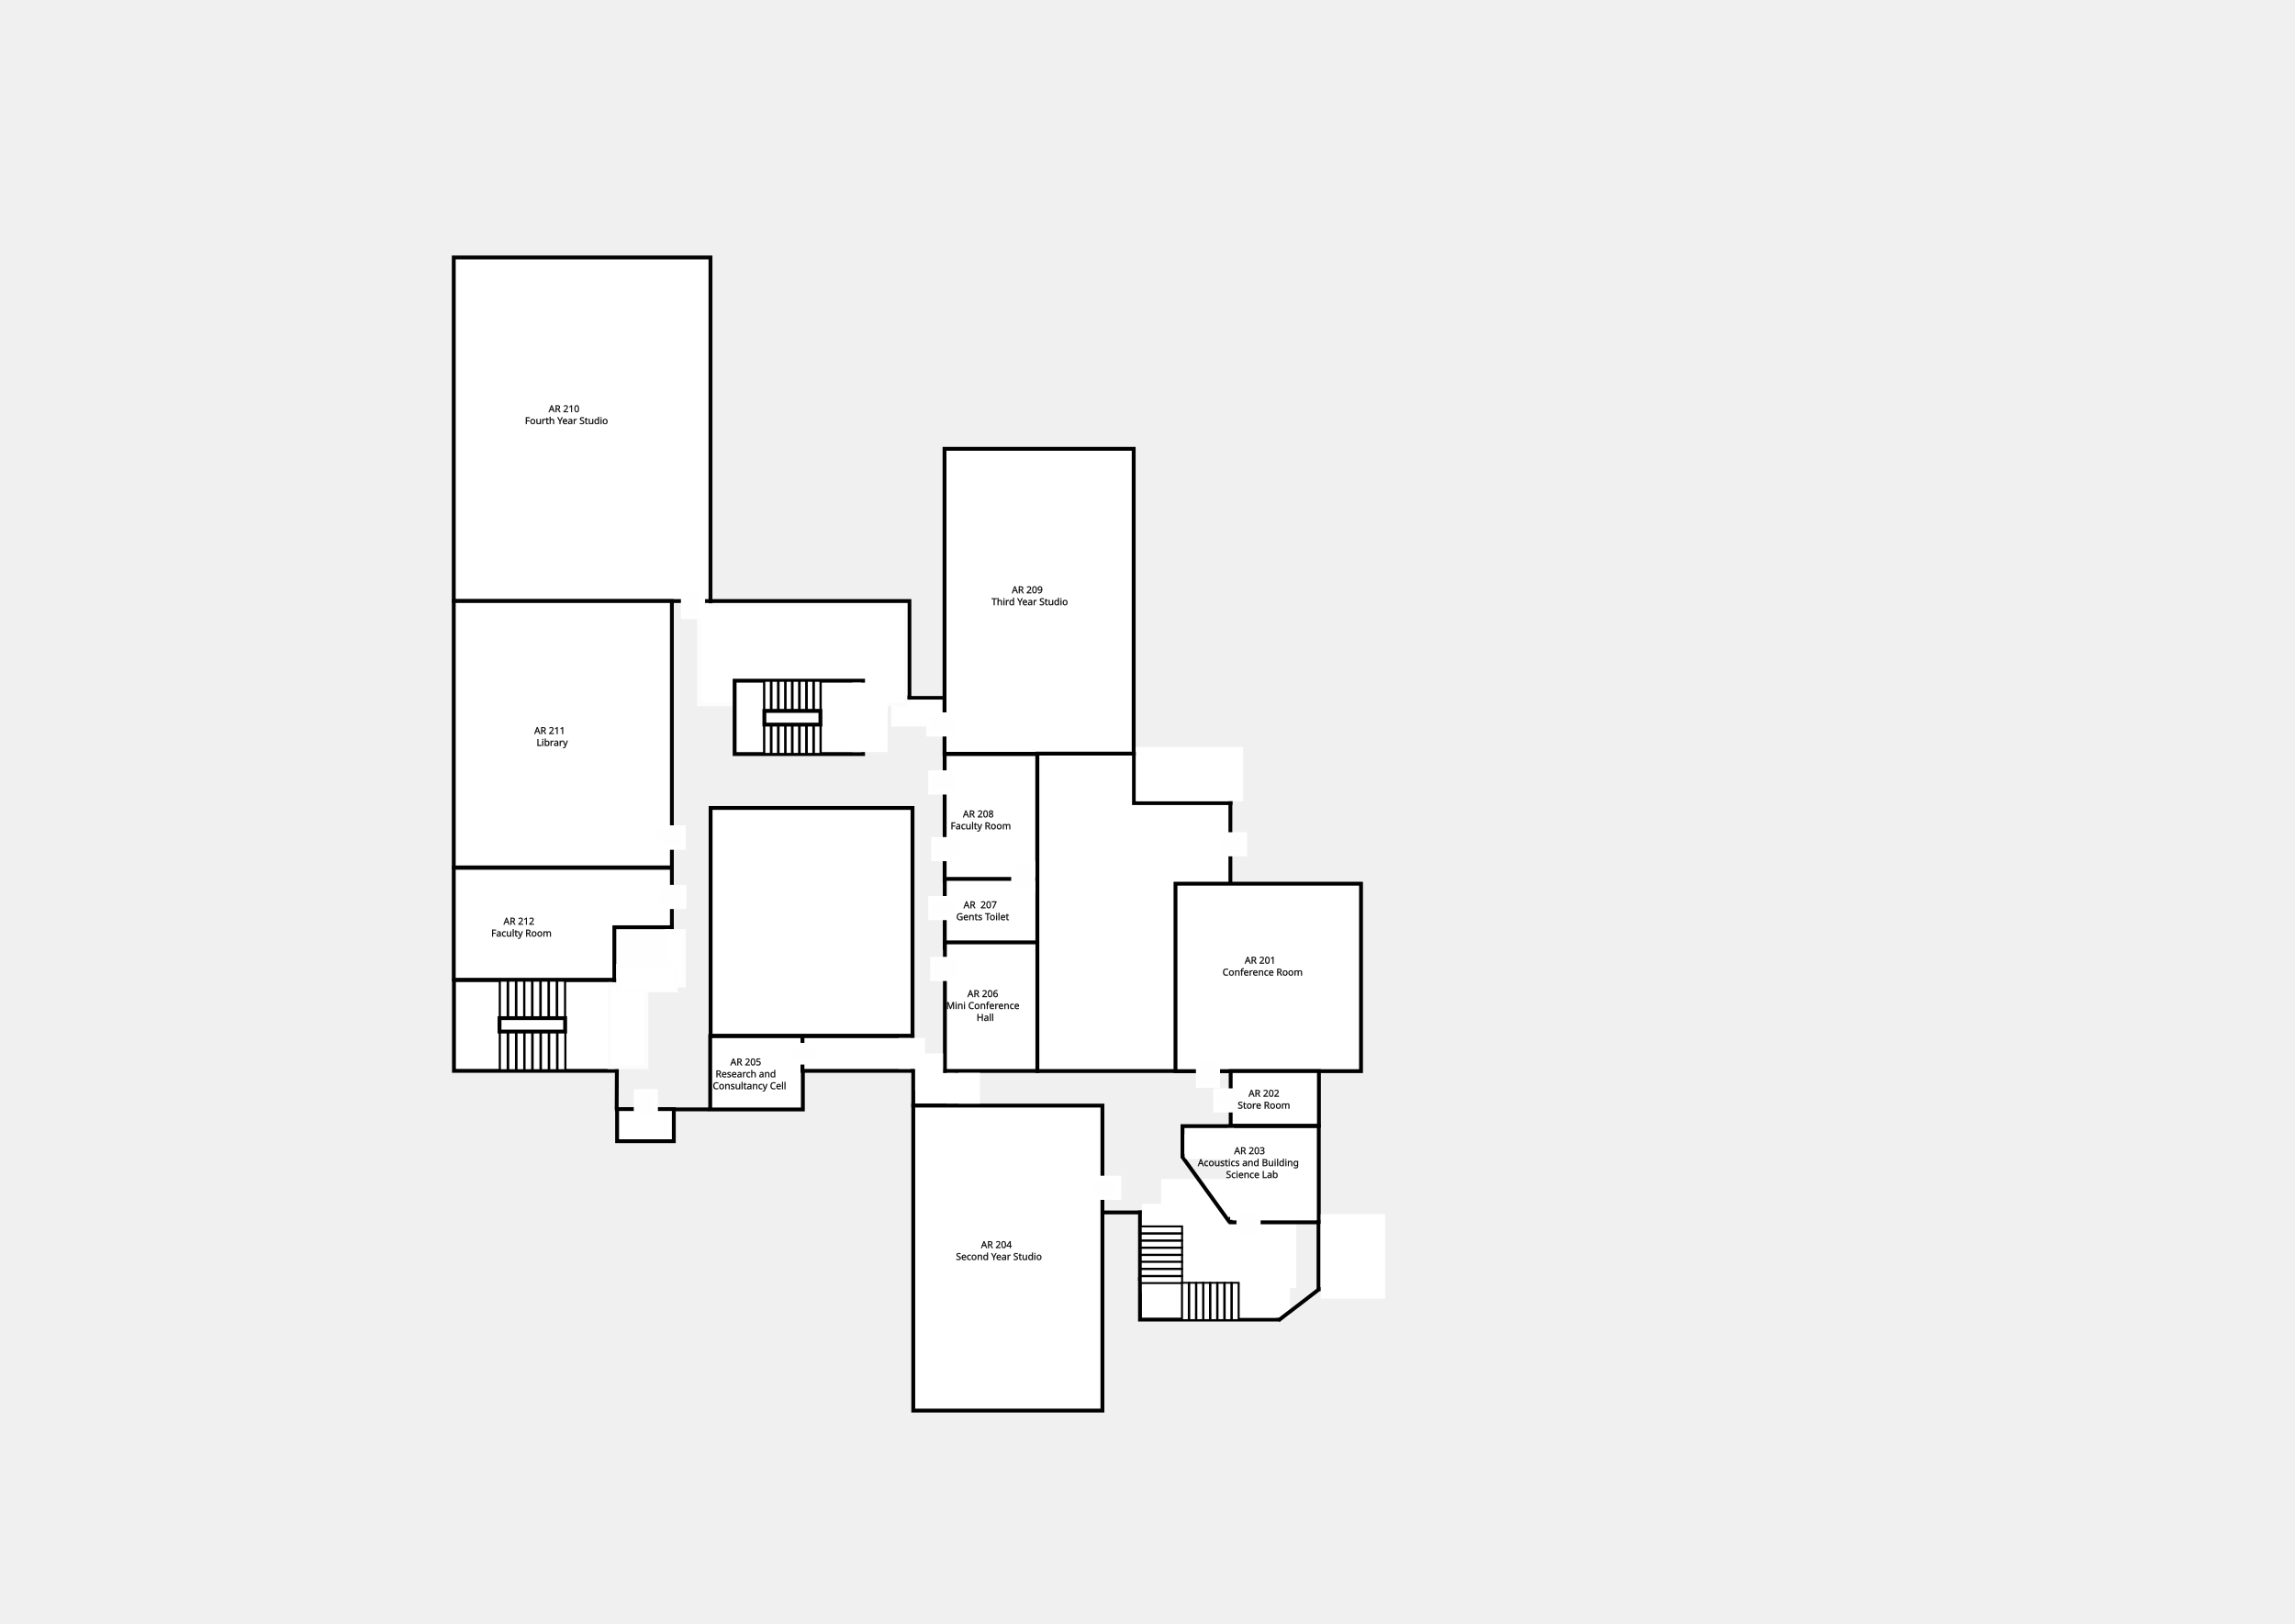
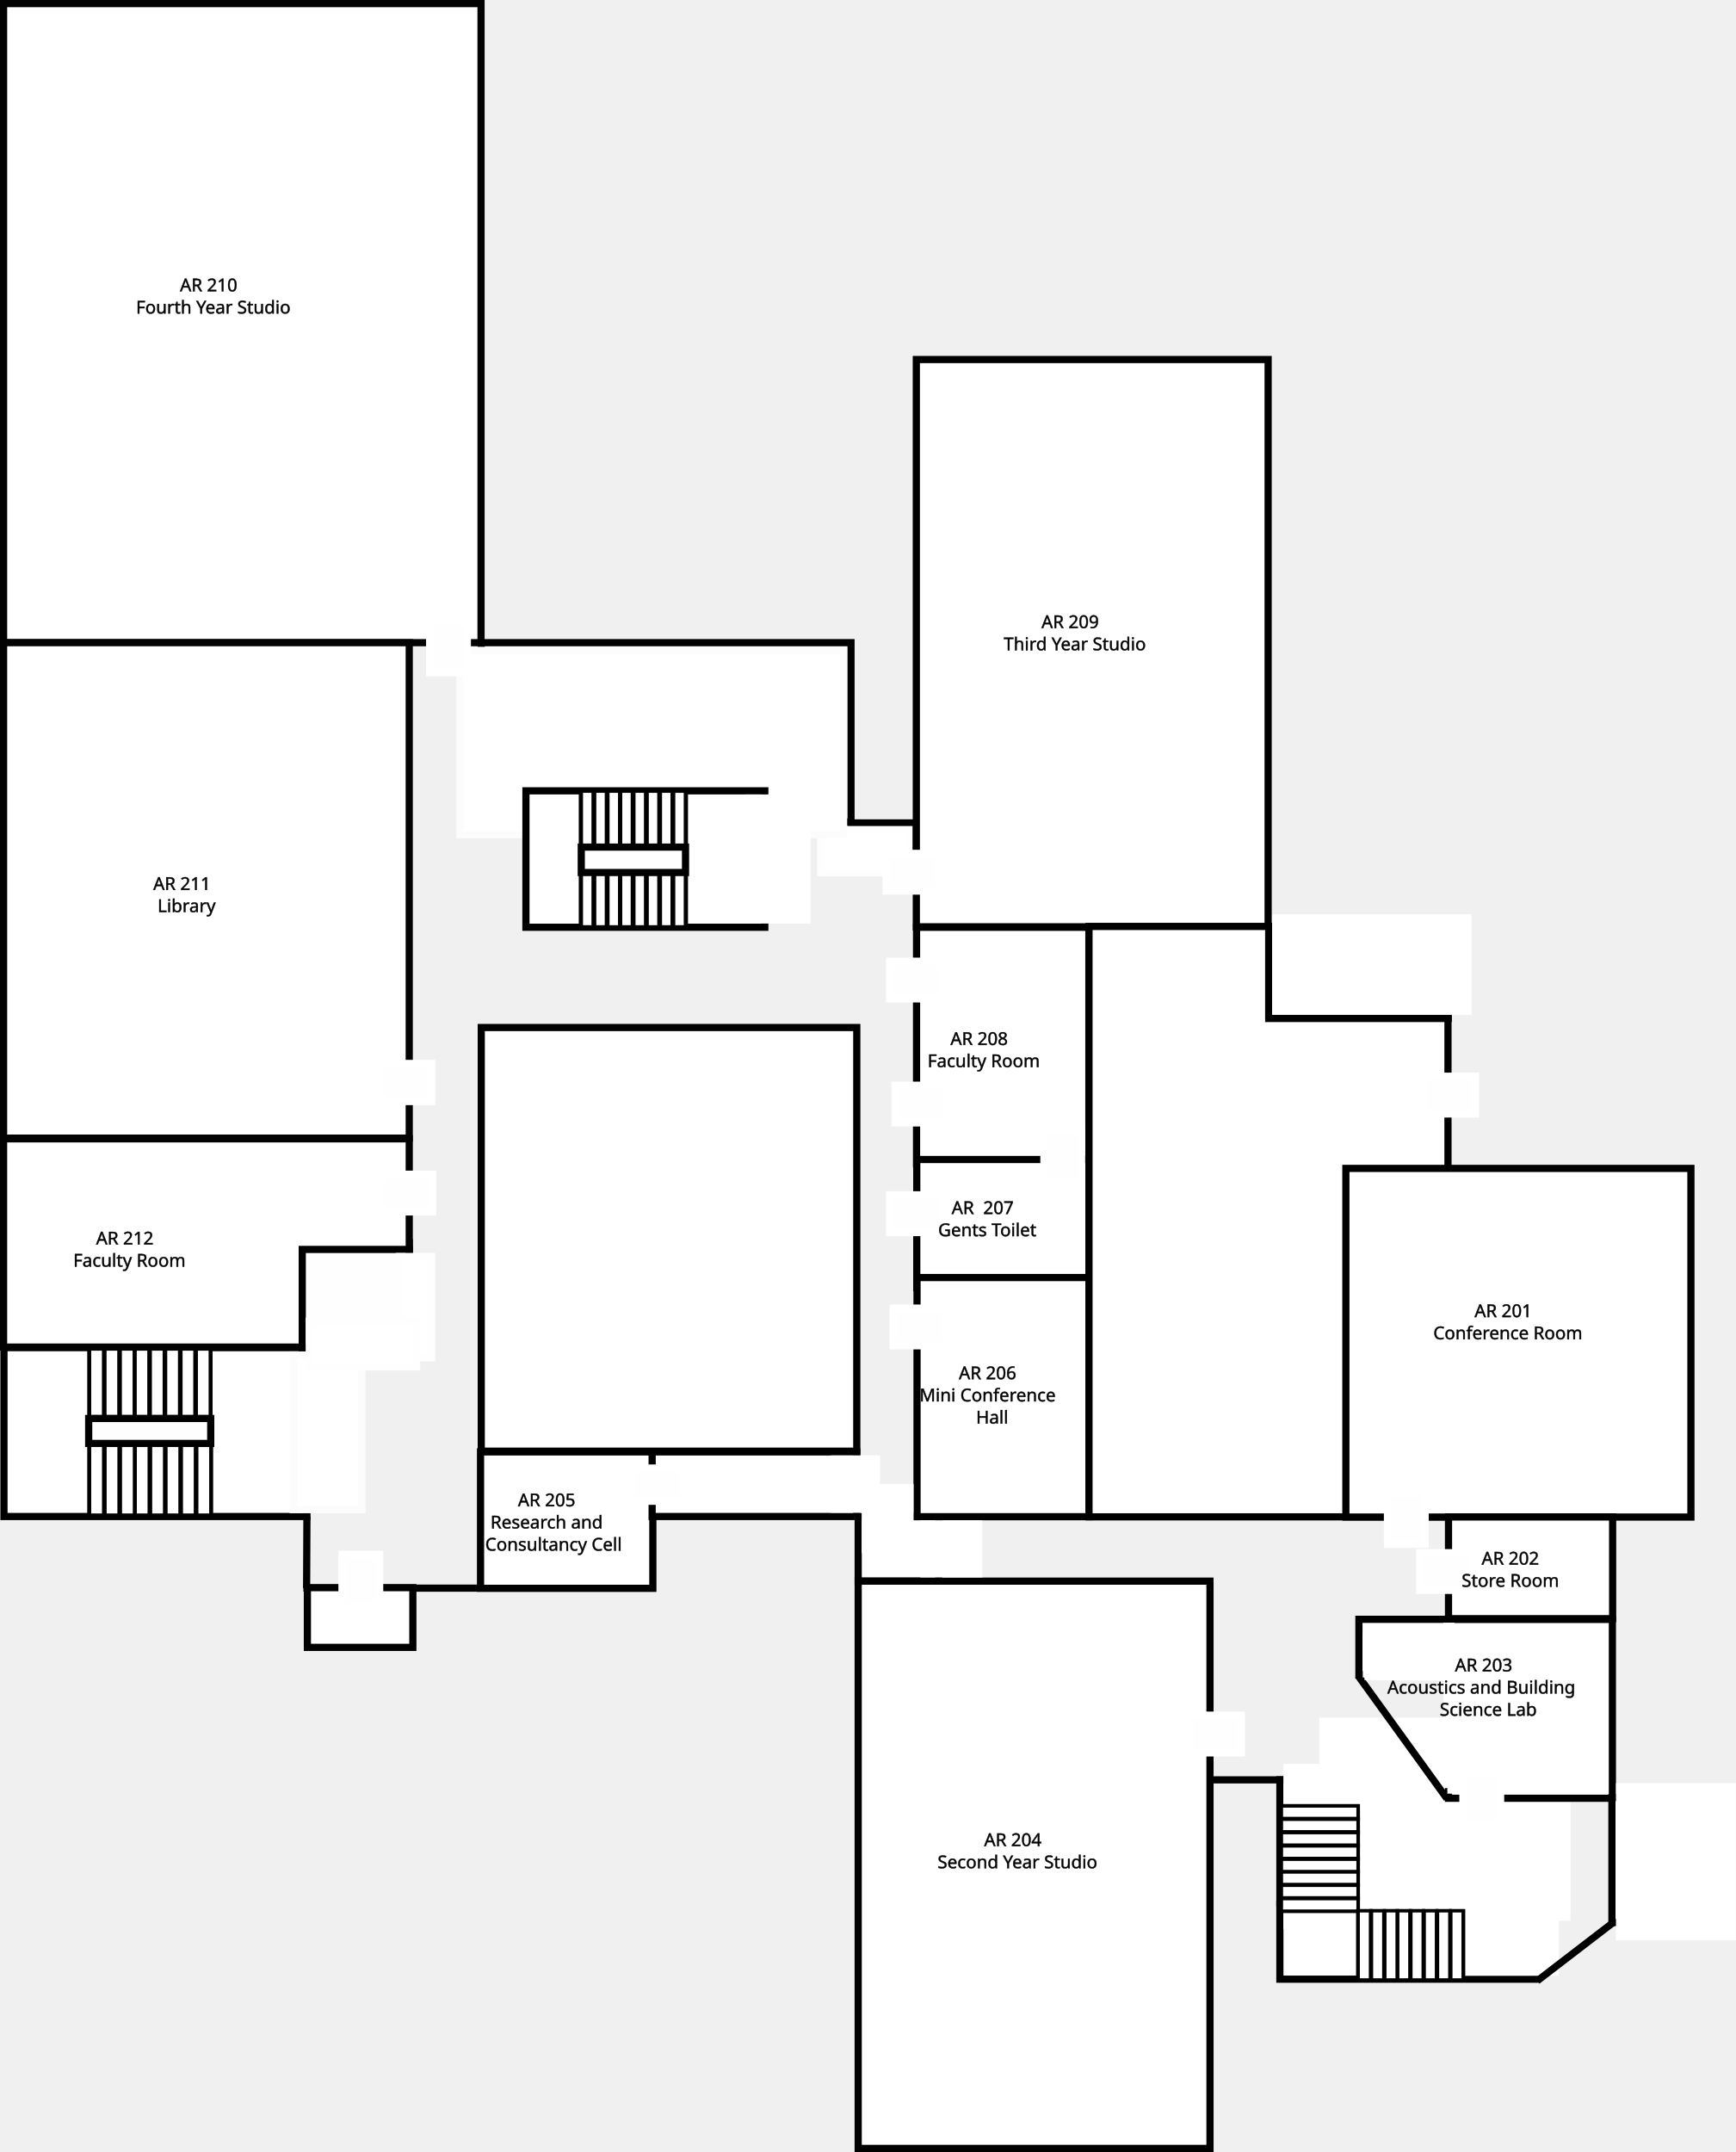
- <svg xmlns="http://www.w3.org/2000/svg" width="1189mm" height="841mm" viewBox="0 0 4493.858 3178.583" version="1.1" id="svg5" xml:space="preserve">
+ <svg xmlns="http://www.w3.org/2000/svg" width="483.562mm" height="599.392mm" viewBox="0 0 1827.634 2265.419" version="1.1" id="svg5" xml:space="preserve">
  <defs id="defs2" />
-   <g id="layer1">
+   <g id="layer1" transform="translate(-884.7369,-500.3188)">
    <rect style="fill:#ffffff;fill-opacity:1;stroke:#030303;stroke-width:7.559;stroke-dasharray:none" id="rect234" width="502.677" height="672.756" x="888.516" y="504.098" />
    <rect style="fill:#ffffff;fill-opacity:1;stroke:#030303;stroke-width:7.559;stroke-dasharray:none" id="rect998" width="427.087" height="521.575" x="888.516" y="1176.854" />
    <rect style="fill:#ffffff;fill-opacity:1;stroke:#000000;stroke-width:7.559;stroke-dasharray:none;stroke-opacity:1" id="rect4740" width="108.12" height="109.606" x="1207.484" y="1808.413" />
    <rect style="fill:#ffffff;fill-opacity:1;stroke:#000000;stroke-width:7.559;stroke-dasharray:none;stroke-opacity:1" id="rect8442" width="318.969" height="177.814" x="888.915" y="1918.948" />
    <rect style="fill:#ffffff;fill-opacity:1;stroke:#fcfcfc;stroke-width:7.559;stroke-dasharray:none;stroke-opacity:1" id="rect9274" width="72.235" height="162.773" x="1193.509" y="1926.754" />
    <path style="fill:#ffffff;fill-opacity:1;stroke:#000000;stroke-width:7.559;stroke-dasharray:none;stroke-opacity:1" d="m 1207.884,2096.762 -0.333,75.384" id="path13957" />
    <path style="fill:#ffffff;fill-opacity:1;stroke:#000000;stroke-width:7.559;stroke-dasharray:none;stroke-opacity:1" d="m 1204.151,2172.146 183.597,0.017" id="path14685" />
    <rect style="fill:#ffffff;fill-opacity:1;stroke:#000000;stroke-width:7.559;stroke-dasharray:none;stroke-opacity:1" id="rect15413" width="181.417" height="143.622" x="1390.666" y="2028.73" />
    <rect style="fill:#ffffff;fill-opacity:1;stroke:#000000;stroke-width:7.559;stroke-dasharray:none;stroke-opacity:1" id="rect16869" width="215.433" height="68.031" x="1571.327" y="2028.73" />
    <rect style="fill:#ffffff;fill-opacity:1;stroke:#000000;stroke-width:7.559;stroke-dasharray:none;stroke-opacity:1" id="rect21227" width="84.848" height="68.031" x="1788.272" y="2096.762" />
    <rect style="fill:#ffffff;fill-opacity:1;stroke:#000000;stroke-width:7.559;stroke-dasharray:none;stroke-opacity:1" id="rect21955" width="370.394" height="597.165" x="1788.272" y="2164.794" />
    <path style="fill:#ffffff;fill-opacity:1;stroke:#000000;stroke-width:7.559;stroke-dasharray:none;stroke-opacity:1" d="m 2162.445,2373.976 h 339.89 z" id="path24861" />
    <rect style="fill:#ffffff;fill-opacity:1;stroke:#000000;stroke-width:7.559;stroke-dasharray:none;stroke-opacity:1" id="rect26317" width="389.291" height="188.809" x="1391.419" y="1176.854" />
    <rect style="fill:#ffffff;fill-opacity:1;stroke:#000000;stroke-width:7.559;stroke-dasharray:none;stroke-opacity:1" id="rect31401" width="68.031" height="38.414" x="1780.71" y="1366.614" />
    <rect style="fill:#ffffff;fill-opacity:1;stroke:#000000;stroke-width:7.559;stroke-dasharray:none;stroke-opacity:1" id="rect32855" width="395.374" height="445.984" x="1391.422" y="1581.989" />
    <rect style="fill:#ffffff;fill-opacity:1;stroke:#000000;stroke-width:7.559;stroke-dasharray:none;stroke-opacity:1" id="rect40117" width="370.394" height="597.165" x="1849.485" y="878.797" />
    <rect style="fill:#ffffff;fill-opacity:1;stroke:#fefefe;stroke-width:7.559;stroke-dasharray:none;stroke-opacity:1" id="rect44583" width="92.733" height="45.397" x="1748.98" y="1373.662" />
    <rect style="fill:#ffffff;fill-opacity:1;stroke:#fcfcfc;stroke-width:7.559;stroke-dasharray:none;stroke-opacity:1" id="rect47647" width="404.016" height="193.99" x="1368.892" y="1184.988" />
    <rect style="fill:#ffffff;fill-opacity:1;stroke:#000000;stroke-width:7.559;stroke-dasharray:none;stroke-opacity:1" id="rect44585" width="251.51" height="143.622" x="1438.462" y="1332.819" />
    <rect style="fill:#ffffff;fill-opacity:1;stroke:#000000;stroke-width:7.559;stroke-dasharray:none;stroke-opacity:1" id="rect52784" width="181.417" height="249.046" x="1849.731" y="1476.475" />
    <rect style="fill:#ffffff;fill-opacity:1;stroke:#000000;stroke-width:7.559;stroke-dasharray:none;stroke-opacity:1" id="rect53722" width="181.417" height="134.916" x="1849.947" y="1720.94" />
    <rect style="fill:#ffffff;fill-opacity:1;stroke:#000000;stroke-width:7.559;stroke-dasharray:none;stroke-opacity:1" id="rect53724" width="181.417" height="251.78" x="1850.219" y="1845.186" />
    <rect style="fill:#ffffff;fill-opacity:1;stroke:#000000;stroke-width:7.559;stroke-dasharray:none;stroke-opacity:1" id="rect59534" width="377.953" height="621.513" x="2031.275" y="1475.603" />
    <rect style="fill:#ffffff;fill-opacity:1;stroke:#000000;stroke-width:7.559;stroke-dasharray:none;stroke-opacity:1" id="rect65344" width="189.022" height="96.499" x="2220.479" y="1475.979" />
    <rect style="fill:#ffffff;fill-opacity:1;stroke:#ffffff;stroke-width:7.559;stroke-dasharray:none;stroke-opacity:1" id="rect66798" width="202.455" height="98.385" x="2227.85" y="1466.52" />
    <rect style="fill:#ffffff;fill-opacity:1;stroke:#000000;stroke-width:7.559;stroke-dasharray:none;stroke-opacity:1" id="rect70534" width="363.283" height="367.039" x="2301.732" y="1730.298" />
    <rect style="fill:#ffffff;fill-opacity:1;stroke:#ffffff;stroke-width:7.559;stroke-dasharray:none;stroke-opacity:1" id="rect76604" width="256.88" height="206.05" x="2277.579" y="2312.389" />
    <rect style="fill:#ffffff;fill-opacity:1;stroke:#000000;stroke-width:7.559;stroke-dasharray:none;stroke-opacity:1" id="rect78162" width="172.791" height="107.059" x="2409.799" y="2097.226" />
    <rect style="fill:#ffffff;fill-opacity:1;stroke:#000000;stroke-width:7.559;stroke-dasharray:none;stroke-opacity:1" id="rect86306" width="172.573" height="188.268" x="2409.757" y="2205.088" />
    <rect style="fill:#ffffff;fill-opacity:1;stroke:#000000;stroke-width:7.559;stroke-dasharray:none;stroke-opacity:1" id="rect87760" width="93.648" height="58.18" x="2315.46" y="2204.969" />
    <path style="fill:#ffffff;fill-opacity:1;stroke:#000000;stroke-width:7.559;stroke-dasharray:none;stroke-opacity:1" d="m 2314.517,2264.204 93.648,129.595 z" id="path91562" />
    <rect style="fill:#ffffff;fill-opacity:1;stroke:#ffffff;stroke-width:7.559;stroke-dasharray:none;stroke-opacity:1" id="rect91618" width="93.655" height="38.119" x="2323.309" y="2224.339" />
    <path style="fill:#ffffff;fill-opacity:1;stroke:#ffffff;stroke-width:7.559;stroke-dasharray:none;stroke-opacity:1" d="m 2321.33,2265.148 92.303,0.672 z" id="path91724" />
    <rect style="fill:#ffffff;fill-opacity:1;stroke:#ffffff;stroke-width:7.559;stroke-dasharray:none;stroke-opacity:1" id="rect91728" width="4.017" height="166.564" x="2408.263" y="2212.291" />
    <rect style="fill:#ffffff;fill-opacity:1;stroke:#ffffff;stroke-width:7.559;stroke-dasharray:none;stroke-opacity:1" id="rect91730" width="10.7" height="21.407" x="2412.356" y="2363.323" />
    <rect style="fill:#ffffff;fill-opacity:1;stroke:#000000;stroke-width:7.559;stroke-dasharray:none;stroke-opacity:1" id="rect92460" width="65.572" height="129.768" x="2232.256" y="2373.919" />
    <rect style="fill:#ffffff;fill-opacity:1;stroke:#000000;stroke-width:7.559;stroke-dasharray:none;stroke-opacity:1" id="rect96974" width="270.569" height="78.928" x="2232.242" y="2504.877" />
    <rect style="fill:#ffffff;fill-opacity:1;stroke:#000000;stroke-width:7.559;stroke-dasharray:none;stroke-opacity:1" id="rect96976" width="91.763" height="131.482" x="2581.826" y="2392.67" />
    <rect style="fill:#ffffff;fill-opacity:1;stroke:#ffffff;stroke-width:7.559;stroke-dasharray:none;stroke-opacity:1" id="rect97706" width="87.619" height="166.564" x="2239.725" y="2360.814" />
    <rect style="fill:#ffffff;fill-opacity:1;stroke:#ffffff;stroke-width:7.559;stroke-dasharray:none;stroke-opacity:1" id="rect97812" width="204.34" height="90.341" x="2317.811" y="2486.117" />
    <rect style="fill:#ffffff;fill-opacity:1;stroke:#ffffff;stroke-width:7.559;stroke-dasharray:none;stroke-opacity:1" id="rect97814" width="118.716" height="157.984" x="2589.876" y="2381.201" />
    <path style="fill:#ffffff;fill-opacity:1;stroke:#000000;stroke-width:7.559;stroke-dasharray:none;stroke-opacity:1" d="m 2503.225,2585.538 79.458,-61.009 z" id="path97816" />
    <rect style="fill:#ffffff;fill-opacity:1;stroke:#000000;stroke-width:7.559;stroke-dasharray:none;stroke-opacity:1" id="rect99594" width="111.038" height="62.878" x="1208.359" y="2171.635" />
    <rect style="fill:#ffffff;fill-opacity:1;stroke:#ffffff;stroke-width:7.559;stroke-dasharray:none;stroke-opacity:1" id="rect99596" width="44.172" height="52.876" x="1763.384" y="2036.201" />
    <rect style="fill:#ffffff;fill-opacity:1;stroke:#ffffff;stroke-width:7.559;stroke-dasharray:none;stroke-opacity:1" id="rect100532" width="47.116" height="65.273" x="1795.704" y="2066.279" />
    <rect style="fill:#ffffff;fill-opacity:1;stroke:#ffffff;stroke-width:7.559;stroke-dasharray:none;stroke-opacity:1" id="rect100534" width="57.702" height="52.585" x="1857.407" y="2104.517" />
    <rect style="fill:#ffffff;fill-opacity:1;stroke:#ffffff;stroke-width:7.559;stroke-dasharray:none;stroke-opacity:1" id="rect100536" width="61.535" height="128.341" x="1672.84" y="1340.413" />
    <g id="g40256" transform="matrix(1.344723,0,0,1.341266,2146.587,2292.189)" style="stroke-width:2.814">
      <rect style="fill:#ffffff;stroke:#000000;stroke-width:2.814;stroke-dasharray:none;stroke-opacity:1" id="rect36197" width="60.214" height="10.008" x="64.794" y="102.283" />
      <rect style="fill:#ffffff;stroke:#000000;stroke-width:2.814;stroke-dasharray:none;stroke-opacity:1" id="rect36197-3" width="60.214" height="10.008" x="64.794" y="91.828" />
      <rect style="fill:#ffffff;stroke:#000000;stroke-width:2.814;stroke-dasharray:none;stroke-opacity:1" id="rect36197-6" width="60.214" height="10.008" x="64.794" y="81.374" />
      <rect style="fill:#ffffff;stroke:#000000;stroke-width:2.814;stroke-dasharray:none;stroke-opacity:1" id="rect36197-1" width="60.214" height="10.008" x="64.794" y="112.737" />
      <rect style="fill:#ffffff;stroke:#000000;stroke-width:2.814;stroke-dasharray:none;stroke-opacity:1" id="rect36197-2" width="60.214" height="10.008" x="64.794" y="123.191" />
      <rect style="fill:#ffffff;stroke:#000000;stroke-width:2.814;stroke-dasharray:none;stroke-opacity:1" id="rect36197-9" width="60.214" height="10.008" x="64.794" y="133.199" />
      <rect style="fill:#ffffff;stroke:#000000;stroke-width:2.814;stroke-dasharray:none;stroke-opacity:1" id="rect36197-1-3" width="60.214" height="10.008" x="64.794" y="143.653" />
      <rect style="fill:#ffffff;stroke:#000000;stroke-width:2.814;stroke-dasharray:none;stroke-opacity:1" id="rect36197-2-1" width="60.214" height="10.008" x="64.794" y="154.108" />
    </g>
    <g id="g431" transform="matrix(0,1.211273,-1.341266,0,2534.578,2433.277)" style="stroke-width:2.965">
      <rect style="fill:#ffffff;stroke:#000000;stroke-width:2.965;stroke-dasharray:none;stroke-opacity:1" id="rect415" width="60.214" height="10.008" x="64.794" y="102.283" />
      <rect style="fill:#ffffff;stroke:#000000;stroke-width:2.965;stroke-dasharray:none;stroke-opacity:1" id="rect417" width="60.214" height="10.008" x="64.794" y="91.828" />
      <rect style="fill:#ffffff;stroke:#000000;stroke-width:2.965;stroke-dasharray:none;stroke-opacity:1" id="rect419" width="60.214" height="10.008" x="64.794" y="81.374" />
      <rect style="fill:#ffffff;stroke:#000000;stroke-width:2.965;stroke-dasharray:none;stroke-opacity:1" id="rect421" width="60.214" height="10.008" x="64.794" y="112.737" />
      <rect style="fill:#ffffff;stroke:#000000;stroke-width:2.965;stroke-dasharray:none;stroke-opacity:1" id="rect423" width="60.214" height="10.008" x="64.794" y="123.191" />
      <rect style="fill:#ffffff;stroke:#000000;stroke-width:2.965;stroke-dasharray:none;stroke-opacity:1" id="rect425" width="60.214" height="10.008" x="64.794" y="133.199" />
      <rect style="fill:#ffffff;stroke:#000000;stroke-width:2.965;stroke-dasharray:none;stroke-opacity:1" id="rect427" width="60.214" height="10.008" x="64.794" y="143.653" />
      <rect style="fill:#ffffff;stroke:#000000;stroke-width:2.965;stroke-dasharray:none;stroke-opacity:1" id="rect429" width="60.214" height="10.008" x="64.794" y="154.108" />
    </g>
    <g id="g449" transform="matrix(0,1.258476,-1.551592,0,1233.32,1937.912)" style="stroke-width:2.705">
      <rect style="fill:#ffffff;stroke:#000000;stroke-width:2.705;stroke-dasharray:none;stroke-opacity:1" id="rect433" width="60.214" height="10.008" x="64.794" y="102.283" />
      <rect style="fill:#ffffff;stroke:#000000;stroke-width:2.705;stroke-dasharray:none;stroke-opacity:1" id="rect435" width="60.214" height="10.008" x="64.794" y="91.828" />
      <rect style="fill:#ffffff;stroke:#000000;stroke-width:2.705;stroke-dasharray:none;stroke-opacity:1" id="rect437" width="60.214" height="10.008" x="64.794" y="81.374" />
      <rect style="fill:#ffffff;stroke:#000000;stroke-width:2.705;stroke-dasharray:none;stroke-opacity:1" id="rect439" width="60.214" height="10.008" x="64.794" y="112.737" />
      <rect style="fill:#ffffff;stroke:#000000;stroke-width:2.705;stroke-dasharray:none;stroke-opacity:1" id="rect441" width="60.214" height="10.008" x="64.794" y="123.191" />
      <rect style="fill:#ffffff;stroke:#000000;stroke-width:2.705;stroke-dasharray:none;stroke-opacity:1" id="rect443" width="60.214" height="10.008" x="64.794" y="133.199" />
      <rect style="fill:#ffffff;stroke:#000000;stroke-width:2.705;stroke-dasharray:none;stroke-opacity:1" id="rect445" width="60.214" height="10.008" x="64.794" y="143.653" />
      <rect style="fill:#ffffff;stroke:#000000;stroke-width:2.705;stroke-dasharray:none;stroke-opacity:1" id="rect447" width="60.214" height="10.008" x="64.794" y="154.108" />
    </g>
    <g id="g468" transform="matrix(0,1.258455,-1.544422,0,1232.145,1834.337)" style="stroke-width:2.711">
      <rect style="fill:#ffffff;stroke:#000000;stroke-width:2.711;stroke-dasharray:none;stroke-opacity:1" id="rect452" width="60.214" height="10.008" x="64.794" y="102.283" />
      <rect style="fill:#ffffff;stroke:#000000;stroke-width:2.711;stroke-dasharray:none;stroke-opacity:1" id="rect454" width="60.214" height="10.008" x="64.794" y="91.828" />
      <rect style="fill:#ffffff;stroke:#000000;stroke-width:2.711;stroke-dasharray:none;stroke-opacity:1" id="rect456" width="60.214" height="10.008" x="64.794" y="81.374" />
      <rect style="fill:#ffffff;stroke:#000000;stroke-width:2.711;stroke-dasharray:none;stroke-opacity:1" id="rect458" width="60.214" height="10.008" x="64.794" y="112.737" />
      <rect style="fill:#ffffff;stroke:#000000;stroke-width:2.711;stroke-dasharray:none;stroke-opacity:1" id="rect460" width="60.214" height="10.008" x="64.794" y="123.191" />
      <rect style="fill:#ffffff;stroke:#000000;stroke-width:2.711;stroke-dasharray:none;stroke-opacity:1" id="rect462" width="60.214" height="10.008" x="64.794" y="133.199" />
      <rect style="fill:#ffffff;stroke:#000000;stroke-width:2.711;stroke-dasharray:none;stroke-opacity:1" id="rect464" width="60.214" height="10.008" x="64.794" y="143.653" />
      <rect style="fill:#ffffff;stroke:#000000;stroke-width:2.711;stroke-dasharray:none;stroke-opacity:1" id="rect466" width="60.214" height="10.008" x="64.794" y="154.108" />
    </g>
    <rect style="fill:#fefefe;fill-opacity:1;stroke:#000000;stroke-width:7.559;stroke-opacity:1" id="rect522" width="128.504" height="26.283" x="978.108" y="1993.558" />
    <rect style="fill:#ffffff;fill-opacity:1;stroke:#030303;stroke-width:7.559;stroke-dasharray:none" id="rect1000" width="427.087" height="219.213" x="888.516" y="1699.185" />
    <g id="g4001" transform="matrix(0,0.9476258,-1.335762,0,1715.55,1271.96)" style="stroke-width:3.359">
      <rect style="fill:#ffffff;stroke:#000000;stroke-width:3.359;stroke-dasharray:none;stroke-opacity:1" id="rect3985" width="60.214" height="10.008" x="64.794" y="102.283" />
      <rect style="fill:#ffffff;stroke:#000000;stroke-width:3.359;stroke-dasharray:none;stroke-opacity:1" id="rect3987" width="60.214" height="10.008" x="64.794" y="91.828" />
      <rect style="fill:#ffffff;stroke:#000000;stroke-width:3.359;stroke-dasharray:none;stroke-opacity:1" id="rect3989" width="60.214" height="10.008" x="64.794" y="81.374" />
      <rect style="fill:#ffffff;stroke:#000000;stroke-width:3.359;stroke-dasharray:none;stroke-opacity:1" id="rect3991" width="60.214" height="10.008" x="64.794" y="112.737" />
      <rect style="fill:#ffffff;stroke:#000000;stroke-width:3.359;stroke-dasharray:none;stroke-opacity:1" id="rect3993" width="60.214" height="10.008" x="64.794" y="123.191" />
      <rect style="fill:#ffffff;stroke:#000000;stroke-width:3.359;stroke-dasharray:none;stroke-opacity:1" id="rect3995" width="60.214" height="10.008" x="64.794" y="133.199" />
      <rect style="fill:#ffffff;stroke:#000000;stroke-width:3.359;stroke-dasharray:none;stroke-opacity:1" id="rect3997" width="60.214" height="10.008" x="64.794" y="143.653" />
      <rect style="fill:#ffffff;stroke:#000000;stroke-width:3.359;stroke-dasharray:none;stroke-opacity:1" id="rect3999" width="60.214" height="10.008" x="64.794" y="154.108" />
    </g>
    <g id="g4019" transform="matrix(0,0.9476258,-1.335762,0,1715.549,1357.404)" style="stroke-width:3.359">
      <rect style="fill:#ffffff;stroke:#000000;stroke-width:3.359;stroke-dasharray:none;stroke-opacity:1" id="rect4003" width="60.214" height="10.008" x="64.794" y="102.283" />
      <rect style="fill:#ffffff;stroke:#000000;stroke-width:3.359;stroke-dasharray:none;stroke-opacity:1" id="rect4005" width="60.214" height="10.008" x="64.794" y="91.828" />
      <rect style="fill:#ffffff;stroke:#000000;stroke-width:3.359;stroke-dasharray:none;stroke-opacity:1" id="rect4007" width="60.214" height="10.008" x="64.794" y="81.374" />
      <rect style="fill:#ffffff;stroke:#000000;stroke-width:3.359;stroke-dasharray:none;stroke-opacity:1" id="rect4009" width="60.214" height="10.008" x="64.794" y="112.737" />
      <rect style="fill:#ffffff;stroke:#000000;stroke-width:3.359;stroke-dasharray:none;stroke-opacity:1" id="rect4011" width="60.214" height="10.008" x="64.794" y="123.191" />
      <rect style="fill:#ffffff;stroke:#000000;stroke-width:3.359;stroke-dasharray:none;stroke-opacity:1" id="rect4013" width="60.214" height="10.008" x="64.794" y="133.199" />
      <rect style="fill:#ffffff;stroke:#000000;stroke-width:3.359;stroke-dasharray:none;stroke-opacity:1" id="rect4015" width="60.214" height="10.008" x="64.794" y="143.653" />
      <rect style="fill:#ffffff;stroke:#000000;stroke-width:3.359;stroke-dasharray:none;stroke-opacity:1" id="rect4017" width="60.214" height="10.008" x="64.794" y="154.108" />
    </g>
    <rect style="fill:#fefefe;fill-opacity:1;stroke:#000000;stroke-width:7.559;stroke-opacity:1" id="rect4021" width="109.763" height="26.765" x="1496.723" y="1392.049" />
    <rect style="fill:#fefefe;fill-opacity:1;stroke:#ffffff;stroke-width:7.559;stroke-opacity:1" id="rect5478" width="39.685" height="54.875" x="1337.1" y="1153.613" />
    <rect style="fill:#fefefe;fill-opacity:1;stroke:#ffffff;stroke-width:7.559;stroke-opacity:1" id="rect6362" width="39.685" height="54.875" x="1620.022" y="-1338.984" transform="rotate(90)" />
    <rect style="fill:#fefefe;fill-opacity:1;stroke:#ffffff;stroke-width:7.559;stroke-opacity:1" id="rect7090" width="39.685" height="54.875" x="1620.022" y="-1338.984" transform="rotate(90)" />
    <rect style="fill:#fefefe;fill-opacity:1;stroke:#000000;stroke-width:7.559;stroke-opacity:1" id="rect8546" width="112.577" height="103.423" x="1202.959" y="1815.61" />
    <rect style="fill:#ffffff;fill-opacity:1;stroke:#fefefe;stroke-width:7.559;stroke-dasharray:none;stroke-opacity:1" id="rect6052" width="34.109" height="106.69" x="1305.15" y="1823.059" />
    <rect style="fill:#ffffff;fill-opacity:1;stroke:#fefefe;stroke-width:7.559;stroke-dasharray:none;stroke-opacity:1" id="rect6262" width="113.046" height="48.161" x="1210.332" y="1891.128" />
    <rect style="fill:#fefefe;fill-opacity:1;stroke:#ffffff;stroke-width:7.559;stroke-opacity:1" id="rect10832" width="39.685" height="54.875" x="1736.407" y="-1340.316" transform="rotate(90)" />
    <rect style="fill:#fefefe;fill-opacity:1;stroke:#ffffff;stroke-width:7.559;stroke-opacity:1" id="rect11560" width="39.685" height="54.875" x="-1284.47" y="-2191.398" transform="scale(-1)" />
    <rect style="fill:#fefefe;fill-opacity:1;stroke:#ffffff;stroke-width:7.559;stroke-opacity:1" id="rect11562" width="34.961" height="54.875" x="2045.733" y="-1604.242" transform="rotate(90)" />
    <rect style="fill:#fefefe;fill-opacity:1;stroke:#ffffff;stroke-width:7.559;stroke-opacity:1" id="rect11564" width="39.685" height="54.875" x="1398.682" y="-1872.49" transform="rotate(90)" />
    <rect style="fill:#fefefe;fill-opacity:1;stroke:#ffffff;stroke-width:7.559;stroke-opacity:1" id="rect11566" width="39.685" height="54.875" x="1512.205" y="-1876.259" transform="rotate(90)" />
    <rect style="fill:#fefefe;fill-opacity:1;stroke:#ffffff;stroke-width:7.559;stroke-opacity:1" id="rect12294" width="39.685" height="54.875" x="1642.751" y="-1881.913" transform="rotate(90)" />
    <rect style="fill:#fefefe;fill-opacity:1;stroke:#ffffff;stroke-width:7.559;stroke-opacity:1" id="rect13022" width="39.685" height="54.875" x="1758.144" y="-1876.259" transform="rotate(90)" />
    <rect style="fill:#fefefe;fill-opacity:1;stroke:#ffffff;stroke-width:7.559;stroke-opacity:1" id="rect13024" width="39.685" height="54.875" x="1877.342" y="-1880.028" transform="rotate(90)" />
    <rect style="fill:#fefefe;fill-opacity:1;stroke:#ffffff;stroke-width:7.559;stroke-opacity:1" id="rect13752" width="39.685" height="54.875" x="1983.81" y="1689.049" />
    <rect style="fill:#fefefe;fill-opacity:1;stroke:#ffffff;stroke-width:7.559;stroke-opacity:1" id="rect15206" width="39.685" height="54.875" x="2305.89" y="-2191.765" transform="rotate(90)" />
    <rect style="fill:#fefefe;fill-opacity:1;stroke:#ffffff;stroke-width:7.559;stroke-opacity:1" id="rect17386" width="39.685" height="54.875" x="2345.524" y="2071.209" />
    <rect style="fill:#fefefe;fill-opacity:1;stroke:#ffffff;stroke-width:7.559;stroke-opacity:1" id="rect17388" width="39.685" height="54.875" x="2424.954" y="2366.349" />
    <rect style="fill:#fefefe;fill-opacity:1;stroke:#ffffff;stroke-width:7.559;stroke-opacity:1" id="rect18842" width="39.685" height="54.875" x="2134.825" y="-2434.321" transform="rotate(90)" />
    <rect style="fill:#fefefe;fill-opacity:1;stroke:#ffffff;stroke-width:7.559;stroke-opacity:1" id="rect23926" width="39.685" height="54.875" x="1633.273" y="-2438.146" transform="rotate(90)" />
    <text xml:space="preserve" style="font-size:18.667px;font-family:sans-serif;-inkscape-font-specification:'sans-serif, Normal';text-align:center;text-anchor:middle;fill:#000000;fill-opacity:1;stroke:#000000;stroke-width:0.378;stroke-dasharray:none;stroke-opacity:1" x="2484.436" y="1886.84" id="text24708">
      <tspan id="tspan24706" x="2484.436" y="1886.84">AR 201</tspan>
      <tspan x="2484.436" y="1910.173" id="tspan25020">Conference Room</tspan>
    </text>
    <text xml:space="preserve" style="font-size:18.667px;font-family:sans-serif;-inkscape-font-specification:'sans-serif, Normal';text-align:center;text-anchor:middle;fill:#000000;fill-opacity:1;stroke:#000000;stroke-width:0.378;stroke-dasharray:none;stroke-opacity:1" x="2491.89" y="2147.405" id="text25750">
      <tspan id="tspan25748" x="2491.89" y="2147.405">AR 202</tspan>
      <tspan x="2491.89" y="2170.739" id="tspan25752">Store Room</tspan>
      <tspan x="2491.89" y="2194.072" id="tspan25754" />
    </text>
    <text xml:space="preserve" style="font-size:18.667px;font-family:sans-serif;-inkscape-font-specification:'sans-serif, Normal';text-align:center;text-anchor:middle;fill:#000000;fill-opacity:1;stroke:#000000;stroke-width:0.378;stroke-dasharray:none;stroke-opacity:1" x="2463.795" y="2259.795" id="text26484">
      <tspan id="tspan26482" x="2463.795" y="2259.795">AR 203</tspan>
      <tspan x="2463.795" y="2283.128" id="tspan26486">Acoustics and Building </tspan>
      <tspan x="2463.795" y="2306.461" id="tspan27214">Science Lab</tspan>
    </text>
    <text xml:space="preserve" style="font-size:18.667px;font-family:sans-serif;-inkscape-font-specification:'sans-serif, Normal';text-align:center;text-anchor:middle;fill:#000000;fill-opacity:1;stroke:#000000;stroke-width:0.378;stroke-dasharray:none;stroke-opacity:1" x="1968.128" y="2443.716" id="text27944">
      <tspan id="tspan27942" x="1968.128" y="2443.716">AR 204</tspan>
      <tspan x="1968.128" y="2467.05" id="tspan27946">Second Year Studio</tspan>
    </text>
    <text xml:space="preserve" style="font-size:18.667px;font-family:sans-serif;-inkscape-font-specification:'sans-serif, Normal';text-align:center;text-anchor:middle;fill:#000000;fill-opacity:1;stroke:#000000;stroke-width:0.378;stroke-dasharray:none;stroke-opacity:1" x="1477.274" y="2086.011" id="text28676">
      <tspan id="tspan28674" x="1477.274" y="2086.011">AR 205</tspan>
      <tspan x="1477.274" y="2109.345" id="tspan28678">Research and</tspan>
      <tspan x="1477.274" y="2132.678" id="tspan29406"> Consultancy Cell</tspan>
    </text>
    <text xml:space="preserve" style="font-size:18.667px;font-family:sans-serif;-inkscape-font-specification:'sans-serif, Normal';text-align:center;text-anchor:middle;fill:#000000;fill-opacity:1;stroke:#000000;stroke-width:0.378;stroke-dasharray:none;stroke-opacity:1" x="1941.493" y="1952.231" id="text30136">
      <tspan id="tspan30134" x="1941.493" y="1952.231">AR 206</tspan>
      <tspan x="1941.493" y="1975.564" id="tspan30138">Mini Conference</tspan>
      <tspan x="1941.493" y="1998.898" id="tspan30140">Hall</tspan>
    </text>
    <text xml:space="preserve" style="font-size:18.667px;font-family:sans-serif;-inkscape-font-specification:'sans-serif, Normal';text-align:center;text-anchor:middle;fill:#000000;fill-opacity:1;stroke:#000000;stroke-width:0.378;stroke-dasharray:none;stroke-opacity:1" x="1936.311" y="1778.325" id="text30870">
      <tspan id="tspan30868" x="1936.311" y="1778.325">AR  207</tspan>
      <tspan x="1936.311" y="1801.659" id="tspan30872">Gents Toilet</tspan>
    </text>
    <text xml:space="preserve" style="font-size:18.667px;font-family:sans-serif;-inkscape-font-specification:'sans-serif, Normal';text-align:center;text-anchor:middle;fill:#000000;fill-opacity:1;stroke:#000000;stroke-width:0.378;stroke-dasharray:none;stroke-opacity:1" x="1932.634" y="1600.371" id="text31602">
      <tspan id="tspan31600" x="1932.634" y="1600.371">AR 208</tspan>
      <tspan x="1932.634" y="1623.705" id="tspan31604">Faculty Room</tspan>
    </text>
    <text xml:space="preserve" style="font-size:18.667px;font-family:sans-serif;-inkscape-font-specification:'sans-serif, Normal';text-align:center;text-anchor:middle;fill:#000000;fill-opacity:1;stroke:#000000;stroke-width:0.378;stroke-dasharray:none;stroke-opacity:1" x="2028.488" y="1161.531" id="text32334">
      <tspan id="tspan32332" x="2028.488" y="1161.531">AR 209</tspan>
      <tspan x="2028.488" y="1184.865" id="tspan32336">Third Year Studio</tspan>
    </text>
    <text xml:space="preserve" style="font-size:18.667px;font-family:sans-serif;-inkscape-font-specification:'sans-serif, Normal';text-align:center;text-anchor:middle;fill:#000000;fill-opacity:1;stroke:#000000;stroke-width:0.378;stroke-dasharray:none;stroke-opacity:1" x="1121.43" y="807.03" id="text33066">
      <tspan id="tspan33064" x="1121.43" y="807.03">AR 210</tspan>
      <tspan x="1121.43" y="830.363" id="tspan33068">Fourth Year Studio</tspan>
    </text>
    <text xml:space="preserve" style="font-size:18.667px;font-family:sans-serif;-inkscape-font-specification:'sans-serif, Normal';text-align:center;text-anchor:middle;fill:#000000;fill-opacity:1;stroke:#000000;stroke-width:0.378;stroke-dasharray:none;stroke-opacity:1" x="1093.31" y="1437.175" id="text33798">
      <tspan id="tspan33796" x="1093.31" y="1437.175">AR 211</tspan>
      <tspan x="1093.31" y="1460.508" id="tspan33800">Library</tspan>
    </text>
    <text xml:space="preserve" style="font-size:18.667px;font-family:sans-serif;-inkscape-font-specification:'sans-serif, Normal';text-align:center;text-anchor:middle;fill:#000000;fill-opacity:1;stroke:#000000;stroke-width:0.378;stroke-dasharray:none;stroke-opacity:1" x="1033.121" y="1810.413" id="text33804">
      <tspan id="tspan33802" x="1033.121" y="1810.413">AR 212</tspan>
      <tspan x="1033.121" y="1833.746" id="tspan33806">Faculty Room</tspan>
    </text>
  </g>
</svg>
